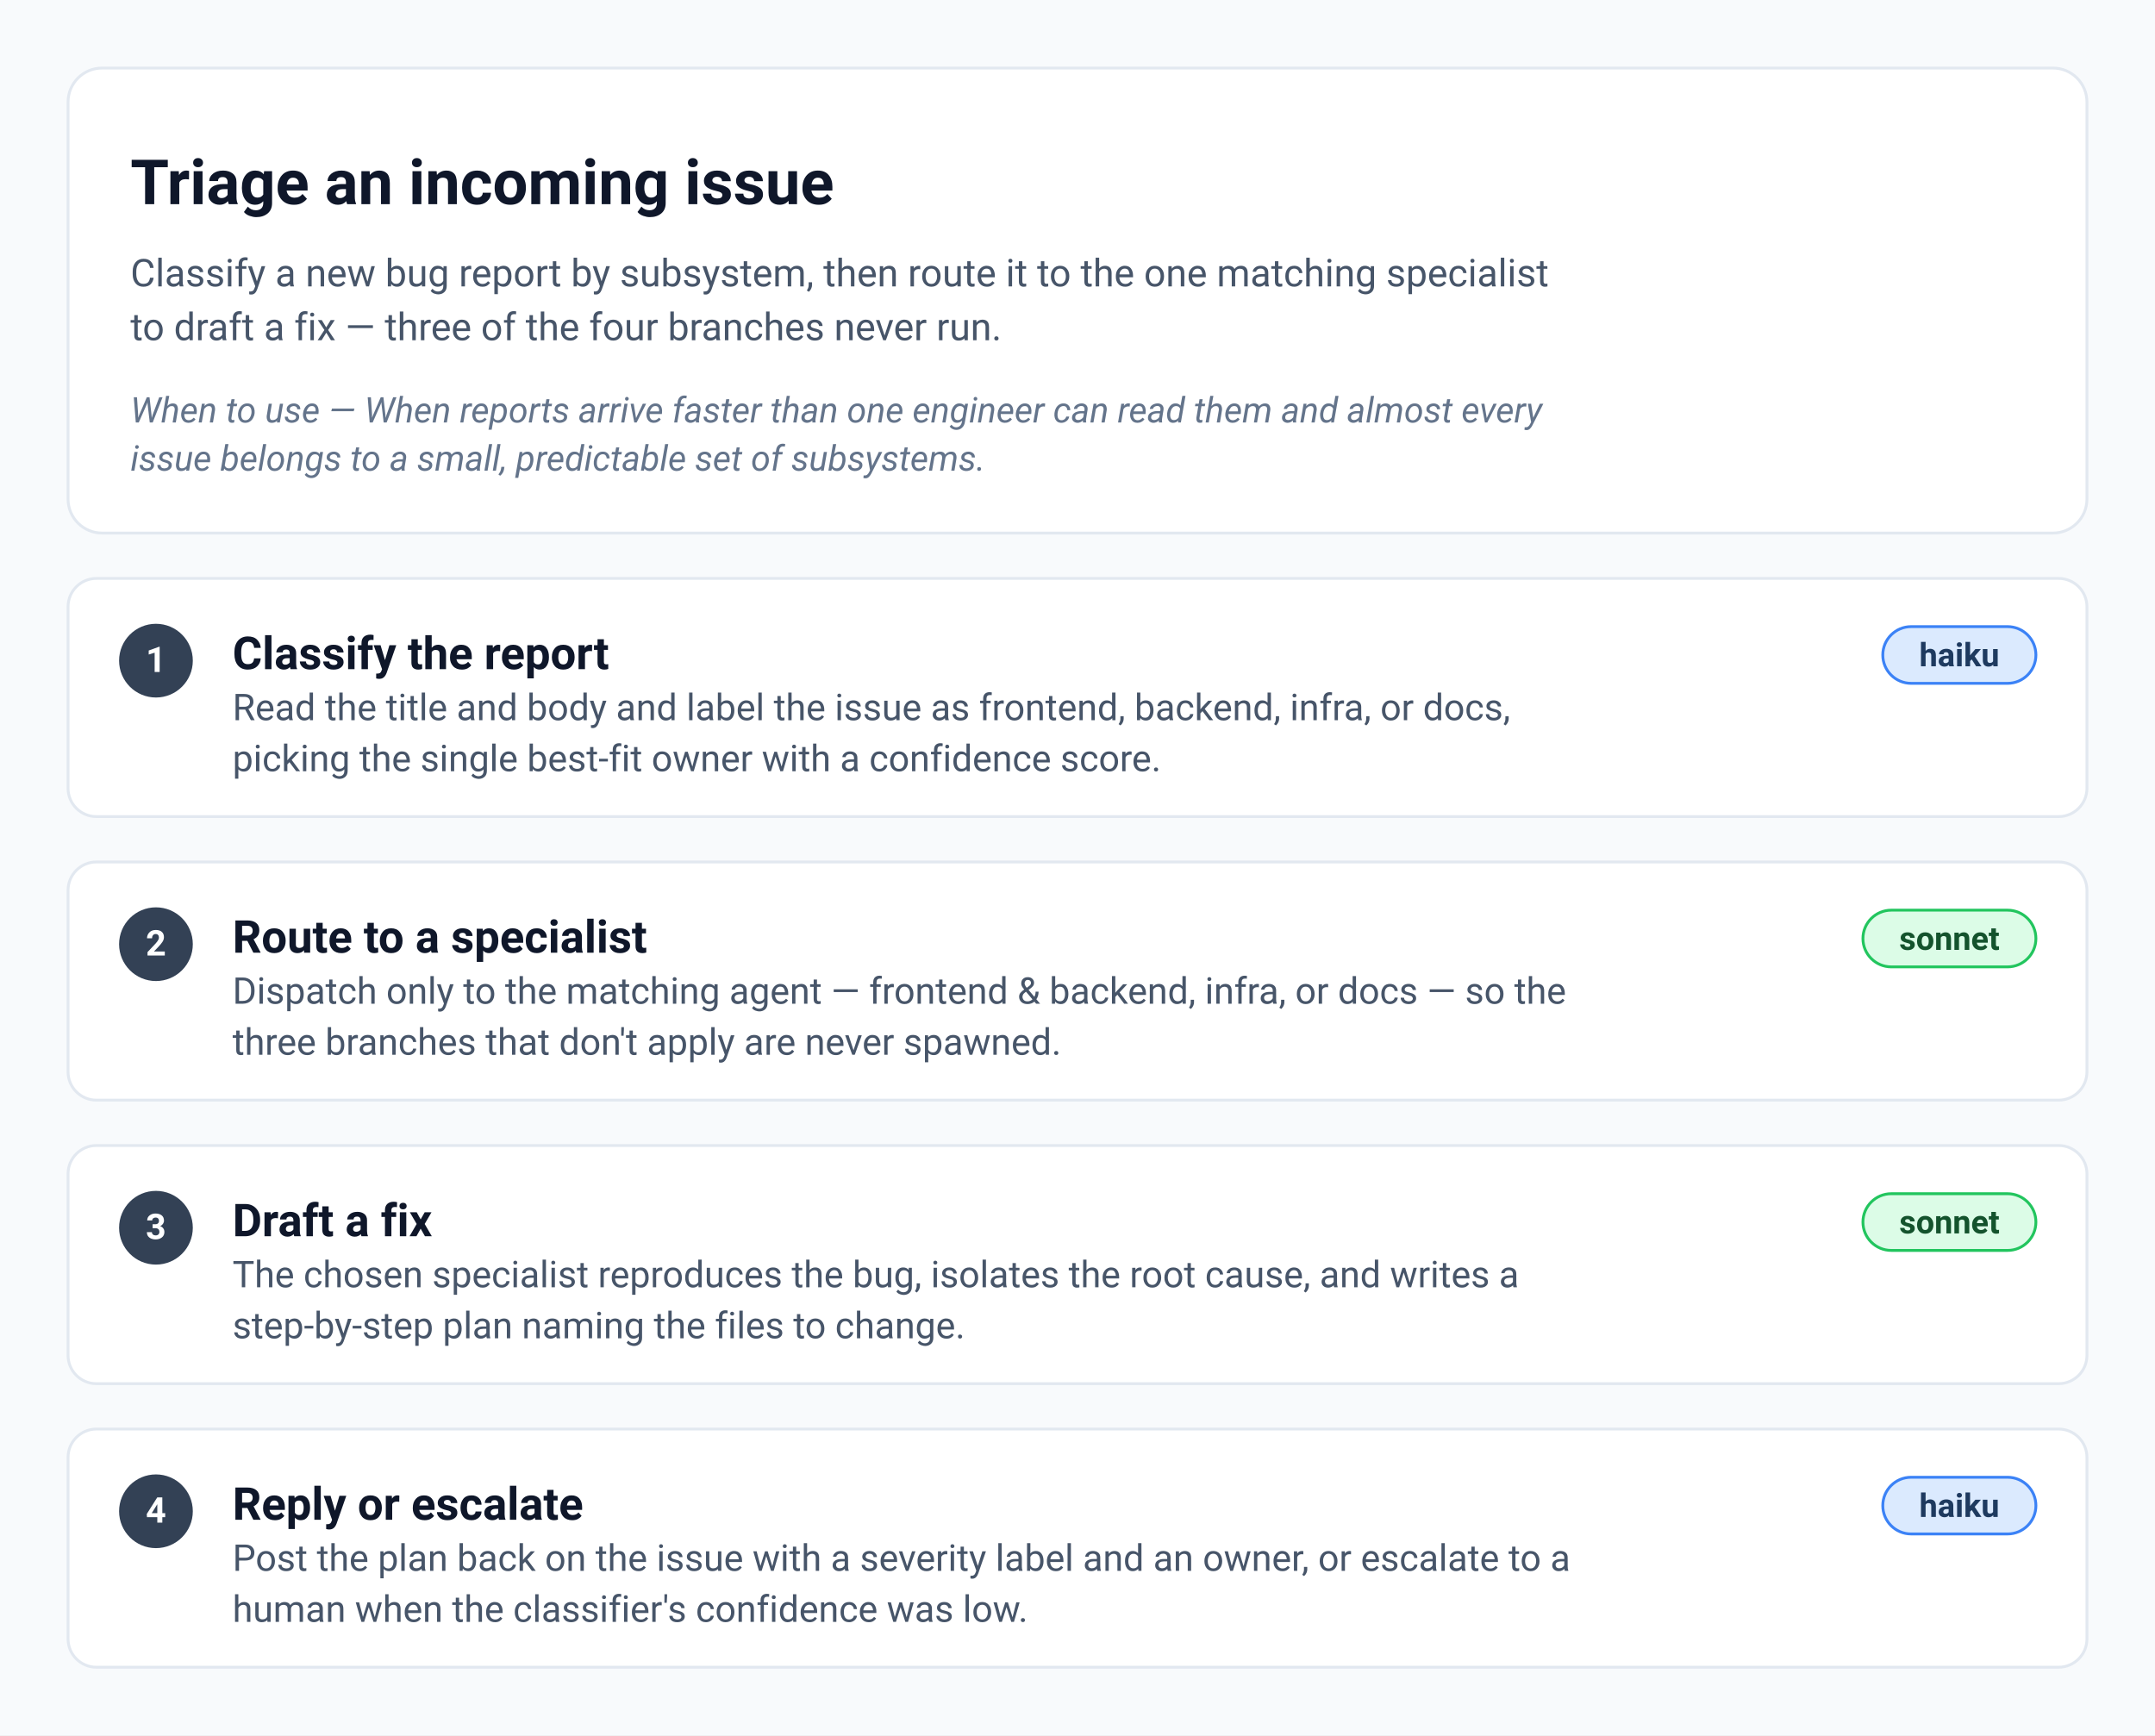
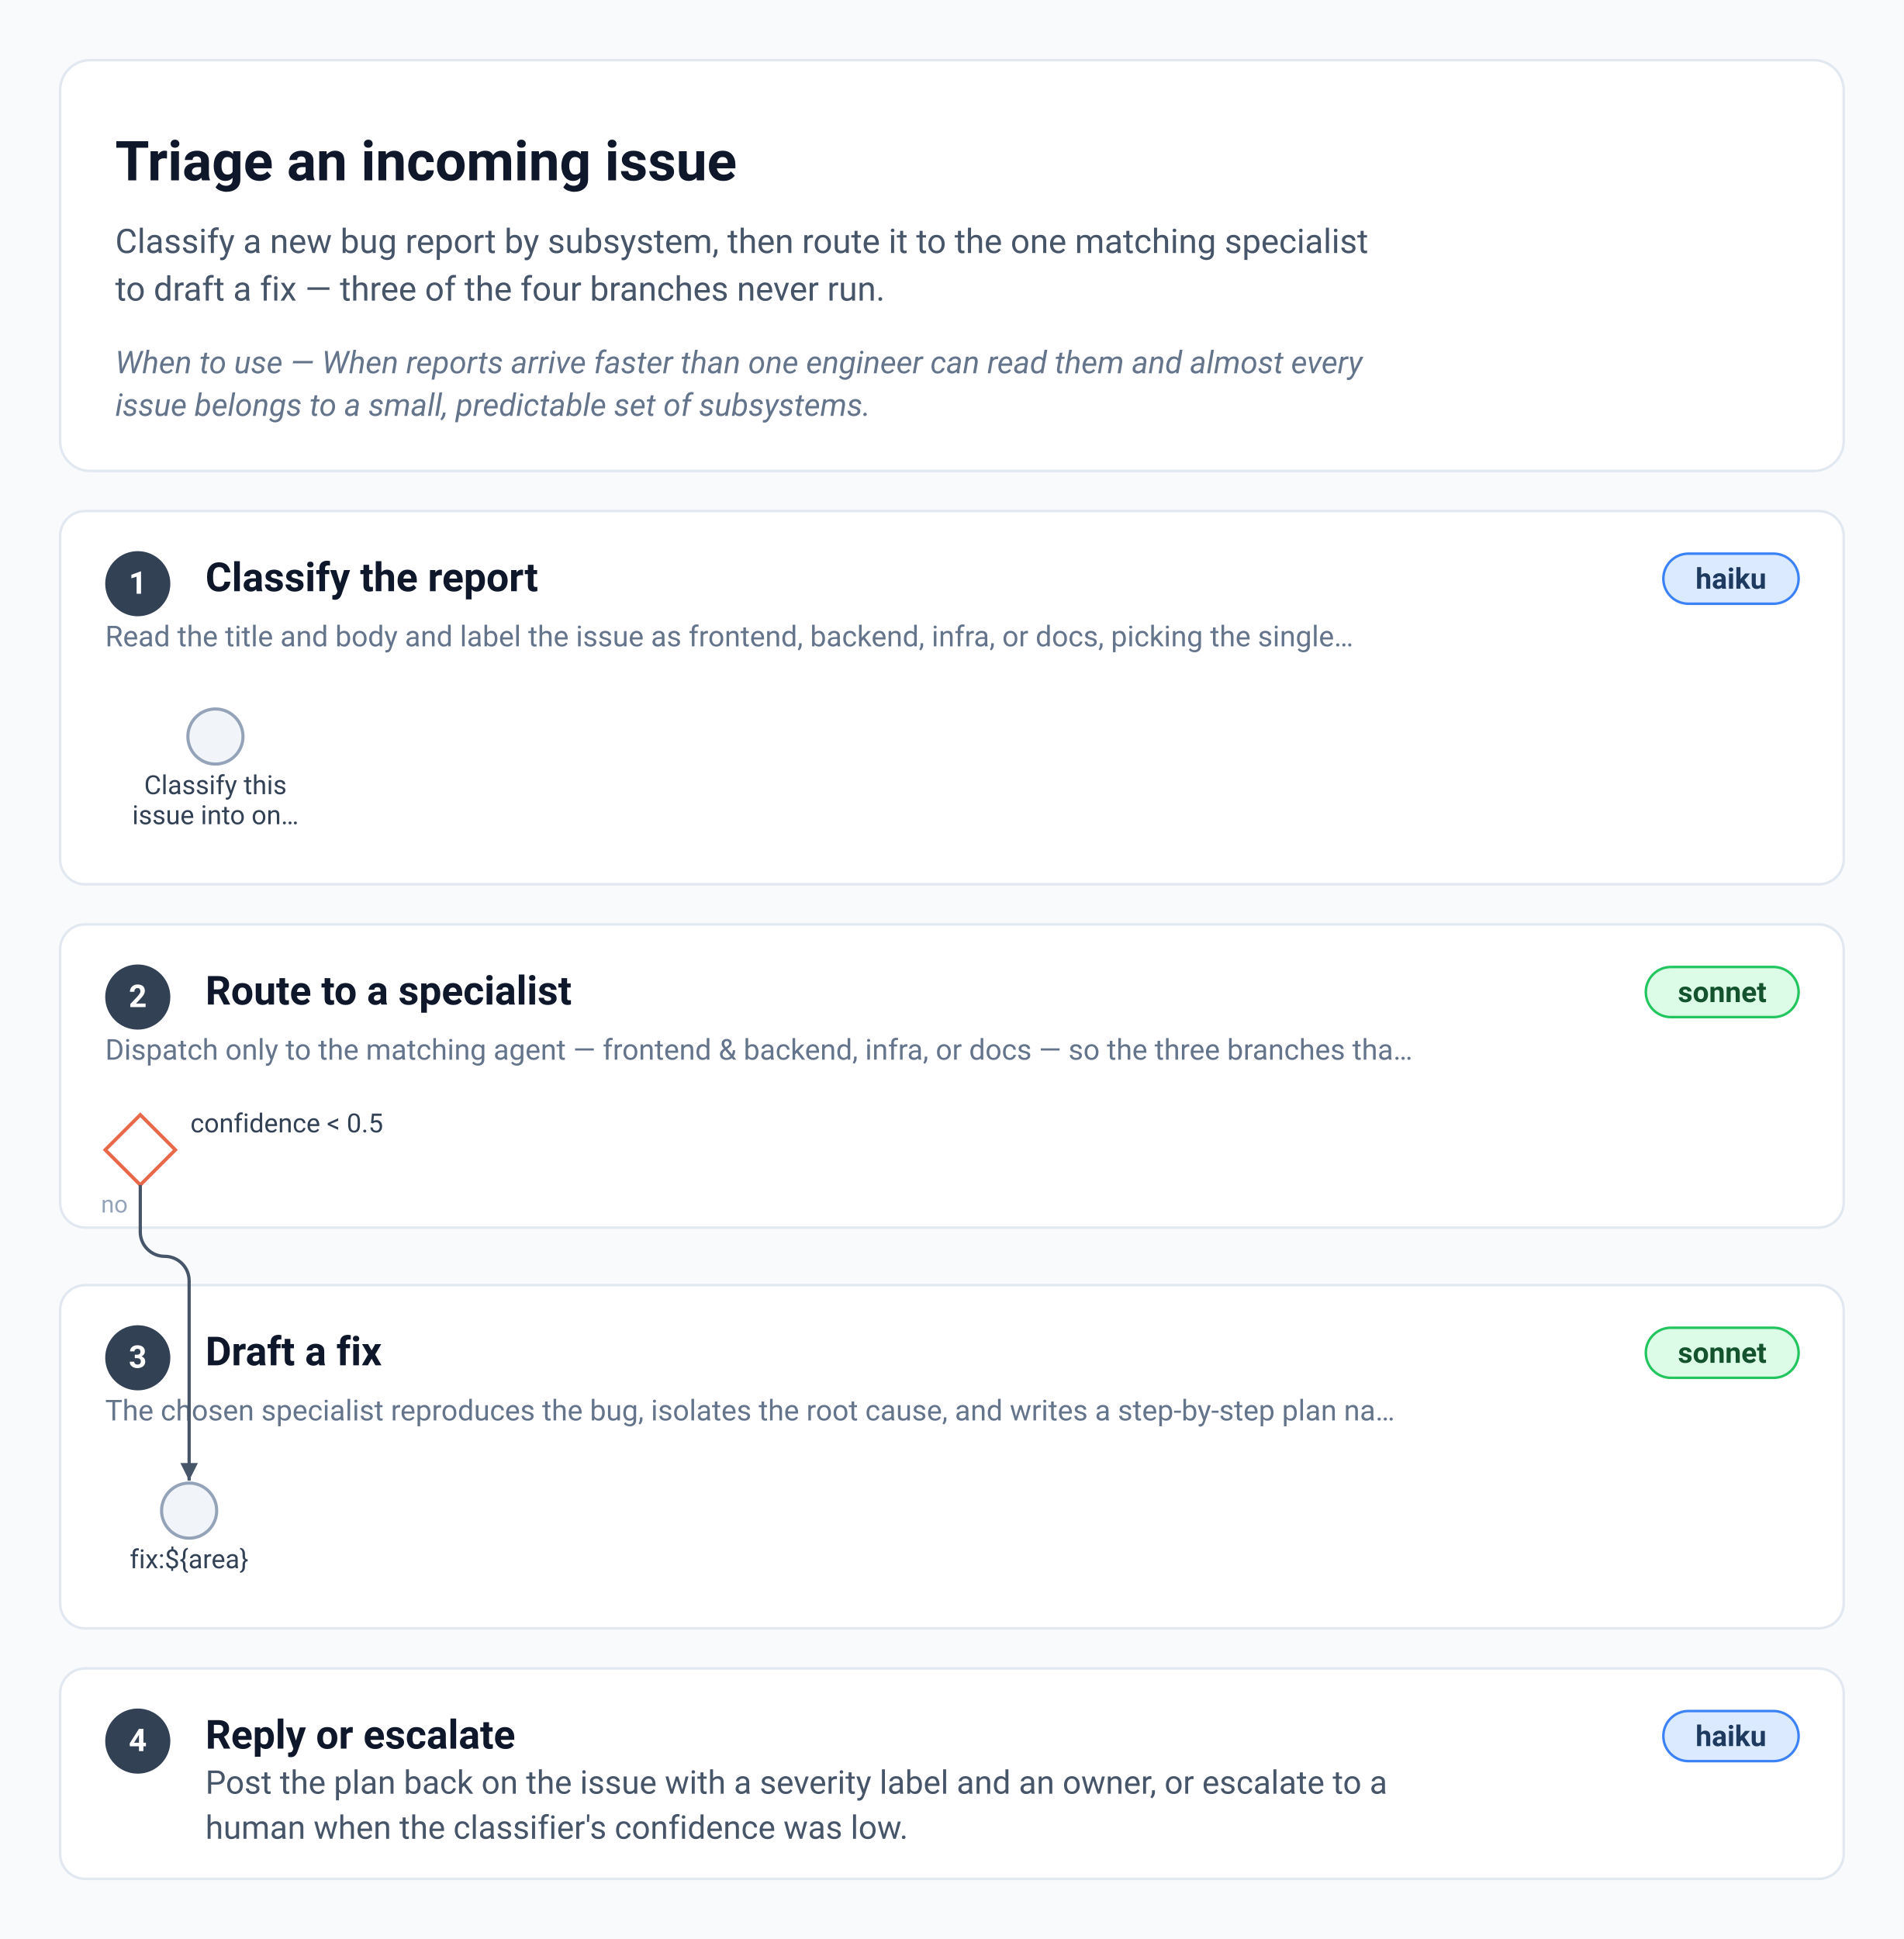
- <svg xmlns="http://www.w3.org/2000/svg" width="760" height="612" viewBox="0 0 760 612" font-family="-apple-system, BlinkMacSystemFont, 'Segoe UI', Roboto, Helvetica, Arial, sans-serif">
-   <rect width="760" height="612" fill="#f8fafc" />
+ <svg xmlns="http://www.w3.org/2000/svg" width="760" height="774" viewBox="0 0 760 774" font-family="-apple-system, BlinkMacSystemFont, 'Segoe UI', Roboto, Helvetica, Arial, sans-serif">
+   <rect width="760" height="774" fill="#f8fafc" />
  <g transform="translate(0 24)">
    <g class="header-card">
      <rect x="24" y="0" width="712" height="164" rx="12" fill="#ffffff" stroke="#e2e8f0" stroke-width="1" />
      <text x="46" y="48" font-size="22" fill="#0f172a" font-weight="700">Triage an incoming issue</text>
      <text x="46" y="77" font-size="13.5" fill="#475569">Classify a new bug report by subsystem, then route it to the one matching specialist</text>
      <text x="46" y="96" font-size="13.5" fill="#475569">to draft a fix — three of the four branches never run.</text>
      <text x="46" y="125" font-size="12.5" fill="#64748b" font-style="italic">When to use — When reports arrive faster than one engineer can read them and almost every</text>
      <text x="46" y="142" font-size="12.5" fill="#64748b" font-style="italic">issue belongs to a small, predictable set of subsystems.</text>
    </g>
  </g>
  <g transform="translate(0 204)">
-     <g class="phase-card">
-       <rect x="24" y="0" width="712" height="84" rx="10" fill="#ffffff" stroke="#e2e8f0" stroke-width="1" />
+     <g class="graph-band">
+       <rect x="24" y="0" width="712" height="149" rx="10" fill="#ffffff" stroke="#e2e8f0" stroke-width="1" />
      <circle cx="55" cy="29" r="13" fill="#334155" />
      <text x="55" y="33" font-size="12.5" fill="#ffffff" font-weight="700" text-anchor="middle">1</text>
      <text x="82" y="32" font-size="16" fill="#0f172a" font-weight="700">Classify the report</text>
      <rect x="664" y="17" width="54" height="20" rx="10" fill="#dbeafe" stroke="#3b82f6" stroke-width="1" />
      <text x="691" y="31" font-size="11.5" fill="#1e3a5f" font-weight="600" text-anchor="middle">haiku</text>
-       <text x="82" y="50" font-size="13" fill="#475569">Read the title and body and label the issue as frontend, backend, infra, or docs,</text>
-       <text x="82" y="68" font-size="13" fill="#475569">picking the single best-fit owner with a confidence score.</text>
+       <text x="42" y="54" font-size="11.5" fill="#64748b">Read the title and body and label the issue as frontend, backend, infra, or docs, picking the single…</text>
+       <g class="agent-node">
+         <circle cx="86" cy="90" r="11" fill="#f1f5f9" stroke="#94a3b8" stroke-width="1.25" />
+         <text x="86" y="113" font-size="10.5" fill="#334155" text-anchor="middle">Classify this</text>
+         <text x="86" y="125" font-size="10.5" fill="#334155" text-anchor="middle">issue into on…</text>
+       </g>
    </g>
  </g>
-   <g transform="translate(0 304)">
-     <g class="phase-card">
-       <rect x="24" y="0" width="712" height="84" rx="10" fill="#ffffff" stroke="#e2e8f0" stroke-width="1" />
+   <g transform="translate(0 369)">
+     <g class="graph-band">
+       <rect x="24" y="0" width="712" height="121" rx="10" fill="#ffffff" stroke="#e2e8f0" stroke-width="1" />
      <circle cx="55" cy="29" r="13" fill="#334155" />
      <text x="55" y="33" font-size="12.5" fill="#ffffff" font-weight="700" text-anchor="middle">2</text>
      <text x="82" y="32" font-size="16" fill="#0f172a" font-weight="700">Route to a specialist</text>
      <rect x="657" y="17" width="61" height="20" rx="10" fill="#dcfce7" stroke="#22c55e" stroke-width="1" />
      <text x="687.5" y="31" font-size="11.5" fill="#14532d" font-weight="600" text-anchor="middle">sonnet</text>
-       <text x="82" y="50" font-size="13" fill="#475569">Dispatch only to the matching agent — frontend &amp; backend, infra, or docs — so the</text>
-       <text x="82" y="68" font-size="13" fill="#475569">three branches that don't apply are never spawned.</text>
+       <text x="42" y="54" font-size="11.5" fill="#64748b">Dispatch only to the matching agent — frontend &amp; backend, infra, or docs — so the three branches tha…</text>
+       <g class="decision">
+         <polygon points="56,76 70,90 56,104 42,90" fill="#ffffff" stroke="#e8694a" stroke-width="1.4" />
+         <text x="76" y="83" font-size="10.5" fill="#334155">confidence &lt; 0.5</text>
+       </g>
    </g>
  </g>
-   <g transform="translate(0 404)">
-     <g class="phase-card">
-       <rect x="24" y="0" width="712" height="84" rx="10" fill="#ffffff" stroke="#e2e8f0" stroke-width="1" />
+   <g transform="translate(0 513)">
+     <g class="graph-band">
+       <rect x="24" y="0" width="712" height="137" rx="10" fill="#ffffff" stroke="#e2e8f0" stroke-width="1" />
      <circle cx="55" cy="29" r="13" fill="#334155" />
      <text x="55" y="33" font-size="12.5" fill="#ffffff" font-weight="700" text-anchor="middle">3</text>
      <text x="82" y="32" font-size="16" fill="#0f172a" font-weight="700">Draft a fix</text>
      <rect x="657" y="17" width="61" height="20" rx="10" fill="#dcfce7" stroke="#22c55e" stroke-width="1" />
      <text x="687.5" y="31" font-size="11.5" fill="#14532d" font-weight="600" text-anchor="middle">sonnet</text>
-       <text x="82" y="50" font-size="13" fill="#475569">The chosen specialist reproduces the bug, isolates the root cause, and writes a</text>
-       <text x="82" y="68" font-size="13" fill="#475569">step-by-step plan naming the files to change.</text>
+       <text x="42" y="54" font-size="11.5" fill="#64748b">The chosen specialist reproduces the bug, isolates the root cause, and writes a step-by-step plan na…</text>
+       <g class="agent-node">
+         <circle cx="75.5" cy="90" r="11" fill="#f1f5f9" stroke="#94a3b8" stroke-width="1.25" />
+         <text x="75.5" y="113" font-size="10.5" fill="#334155" text-anchor="middle">fix:${area}</text>
+       </g>
    </g>
  </g>
-   <g transform="translate(0 504)">
+   <g transform="translate(0 666)">
    <g class="phase-card">
      <rect x="24" y="0" width="712" height="84" rx="10" fill="#ffffff" stroke="#e2e8f0" stroke-width="1" />
      <circle cx="55" cy="29" r="13" fill="#334155" />
      <text x="55" y="33" font-size="12.5" fill="#ffffff" font-weight="700" text-anchor="middle">4</text>
      <text x="82" y="32" font-size="16" fill="#0f172a" font-weight="700">Reply or escalate</text>
      <rect x="664" y="17" width="54" height="20" rx="10" fill="#dbeafe" stroke="#3b82f6" stroke-width="1" />
      <text x="691" y="31" font-size="11.5" fill="#1e3a5f" font-weight="600" text-anchor="middle">haiku</text>
      <text x="82" y="50" font-size="13" fill="#475569">Post the plan back on the issue with a severity label and an owner, or escalate to a</text>
      <text x="82" y="68" font-size="13" fill="#475569">human when the classifier's confidence was low.</text>
    </g>
  </g>
+   <g class="xband-overlay">
+     <g class="xband-edge">
+       <path d="M 56 473 L 56 491.75 A 9.75 9.75 0 0 0 65.75 501.5 L 65.75 501.5 A 9.75 9.75 0 0 1 75.5 511.25 L 75.5 591" fill="none" stroke="#475569" stroke-width="1.3" />
+       <g class="arrowhead">
+         <polygon points="75.5,591 72,584 79,584" fill="#475569" />
+       </g>
+       <text x="51" y="484" font-size="9.5" fill="#94a3b8" text-anchor="end">no</text>
+     </g>
+   </g>
</svg>
